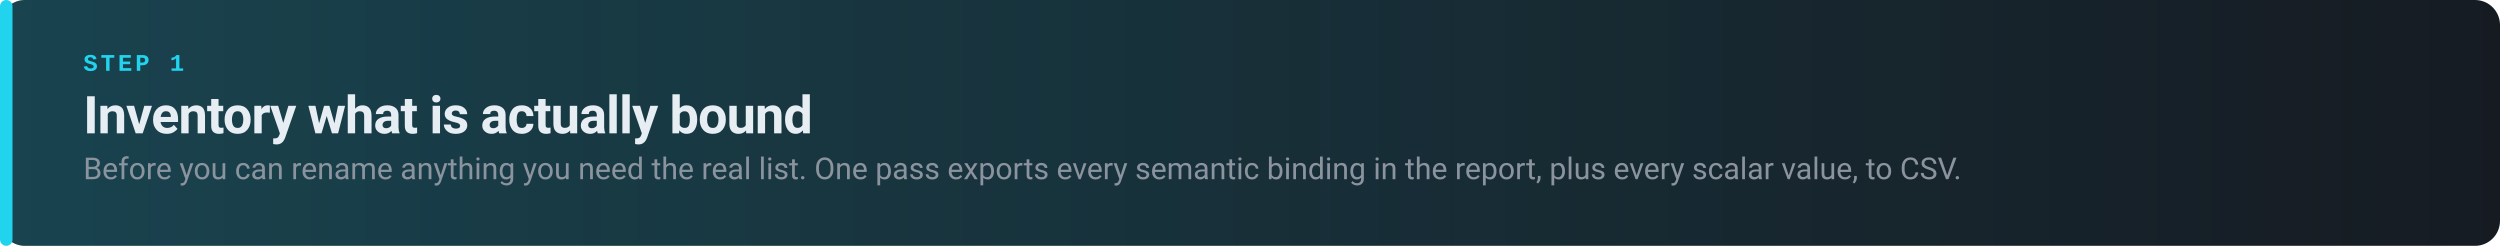
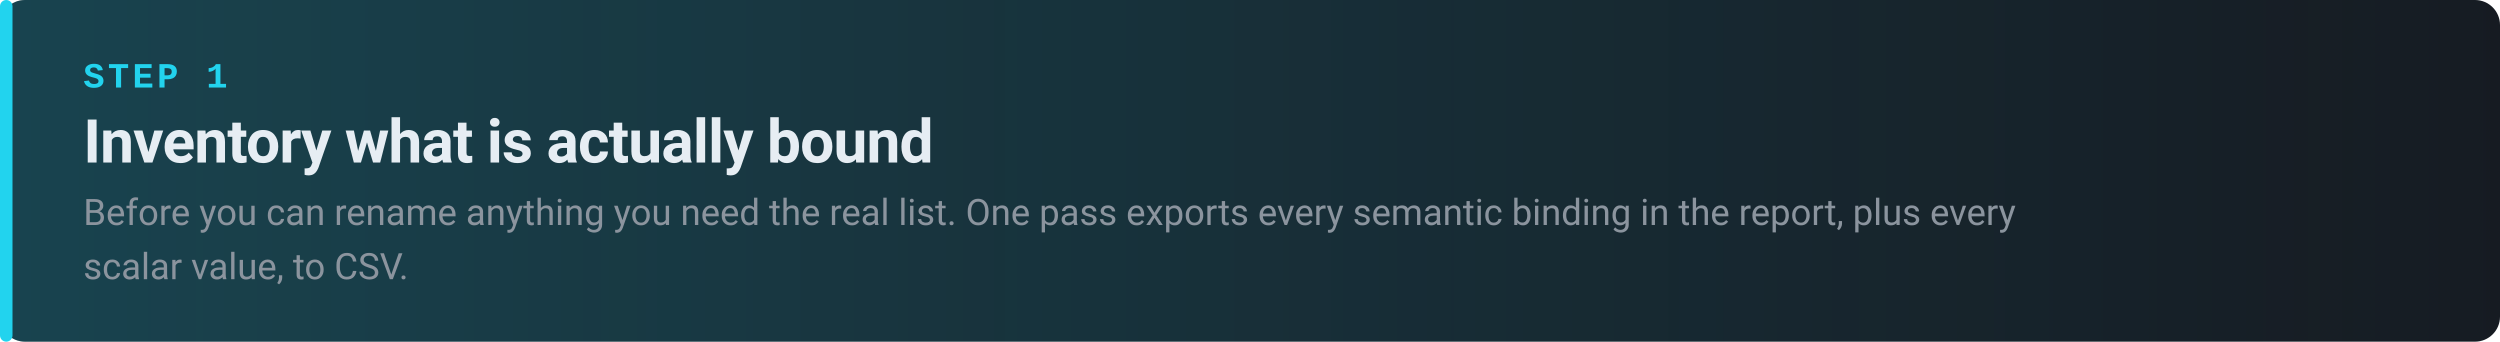
- <svg xmlns="http://www.w3.org/2000/svg" viewBox="0 0 1200 118" width="1200" height="118" role="img" aria-label="Inventory what is actually bound">
+ <svg xmlns="http://www.w3.org/2000/svg" viewBox="0 0 1200 164" width="1200" height="164" role="img" aria-label="Inventory what is actually bound">
  <style>
    .rise  { animation: rise .55s cubic-bezier(.2,.7,.3,1) both; }
    @keyframes rise { from { transform: translateY(9px) } to { transform: translateY(0) } }
    @media (prefers-reduced-motion: reduce) { * { animation: none !important } }</style>
  <defs>
    <linearGradient id="w" x1="0" y1="0" x2="1" y2="0">
      <stop offset="0%" stop-color="#22D3EE" stop-opacity="0.22" />
      <stop offset="100%" stop-color="#22D3EE" stop-opacity="0" />
    </linearGradient>
  </defs>
-   <rect width="1200" height="118" rx="12" fill="#161B22" />
-   <rect width="1200" height="118" rx="12" fill="url(#w)" />
-   <rect width="6" height="118" rx="3" fill="#22D3EE" />
+   <rect width="1200" height="164" rx="12" fill="#161B22" />
+   <rect width="1200" height="164" rx="12" fill="url(#w)" />
+   <rect width="6" height="164" rx="3" fill="#22D3EE" />
  <g class="rise">
-     <text x="40" y="34" font-family="ui-monospace,SFMono-Regular,'SF Mono',Consolas,'Liberation Mono',monospace" font-size="11.5" font-weight="600" letter-spacing="1.4" fill="#22D3EE">STEP 1</text>
-     <text x="40" y="64" font-family="system-ui,-apple-system,'Segoe UI',Roboto,Helvetica,Arial,sans-serif" font-size="25" font-weight="700" fill="#E6EDF3" letter-spacing="-0.4">Inventory what is actually bound</text>
-     <text x="40" y="86" font-family="system-ui,-apple-system,'Segoe UI',Roboto,Helvetica,Arial,sans-serif" font-size="14.5" fill="#8B949E">Before you can rename anything you need the real list. One pass exports every semantic binding in the report, plus every scalar value, to CSV.</text>
+     <text x="40" y="42" font-family="ui-monospace,SFMono-Regular,'SF Mono',Consolas,'Liberation Mono',monospace" font-size="17" font-weight="700" letter-spacing="1.6" fill="#22D3EE">STEP 1</text>
+     <text x="40" y="78" font-family="system-ui,-apple-system,'Segoe UI',Roboto,Helvetica,Arial,sans-serif" font-size="29" font-weight="700" fill="#E6EDF3" letter-spacing="-0.4">Inventory what is actually bound</text>
+     <text x="40" y="108" font-family="system-ui,-apple-system,'Segoe UI',Roboto,Helvetica,Arial,sans-serif" font-size="17.5" fill="#8B949E">Before you can rename anything you need the real list. One pass exports every semantic binding in the report, plus every</text>
+     <text x="40" y="134" font-family="system-ui,-apple-system,'Segoe UI',Roboto,Helvetica,Arial,sans-serif" font-size="17.5" fill="#8B949E">scalar value, to CSV.</text>
  </g>
</svg>
